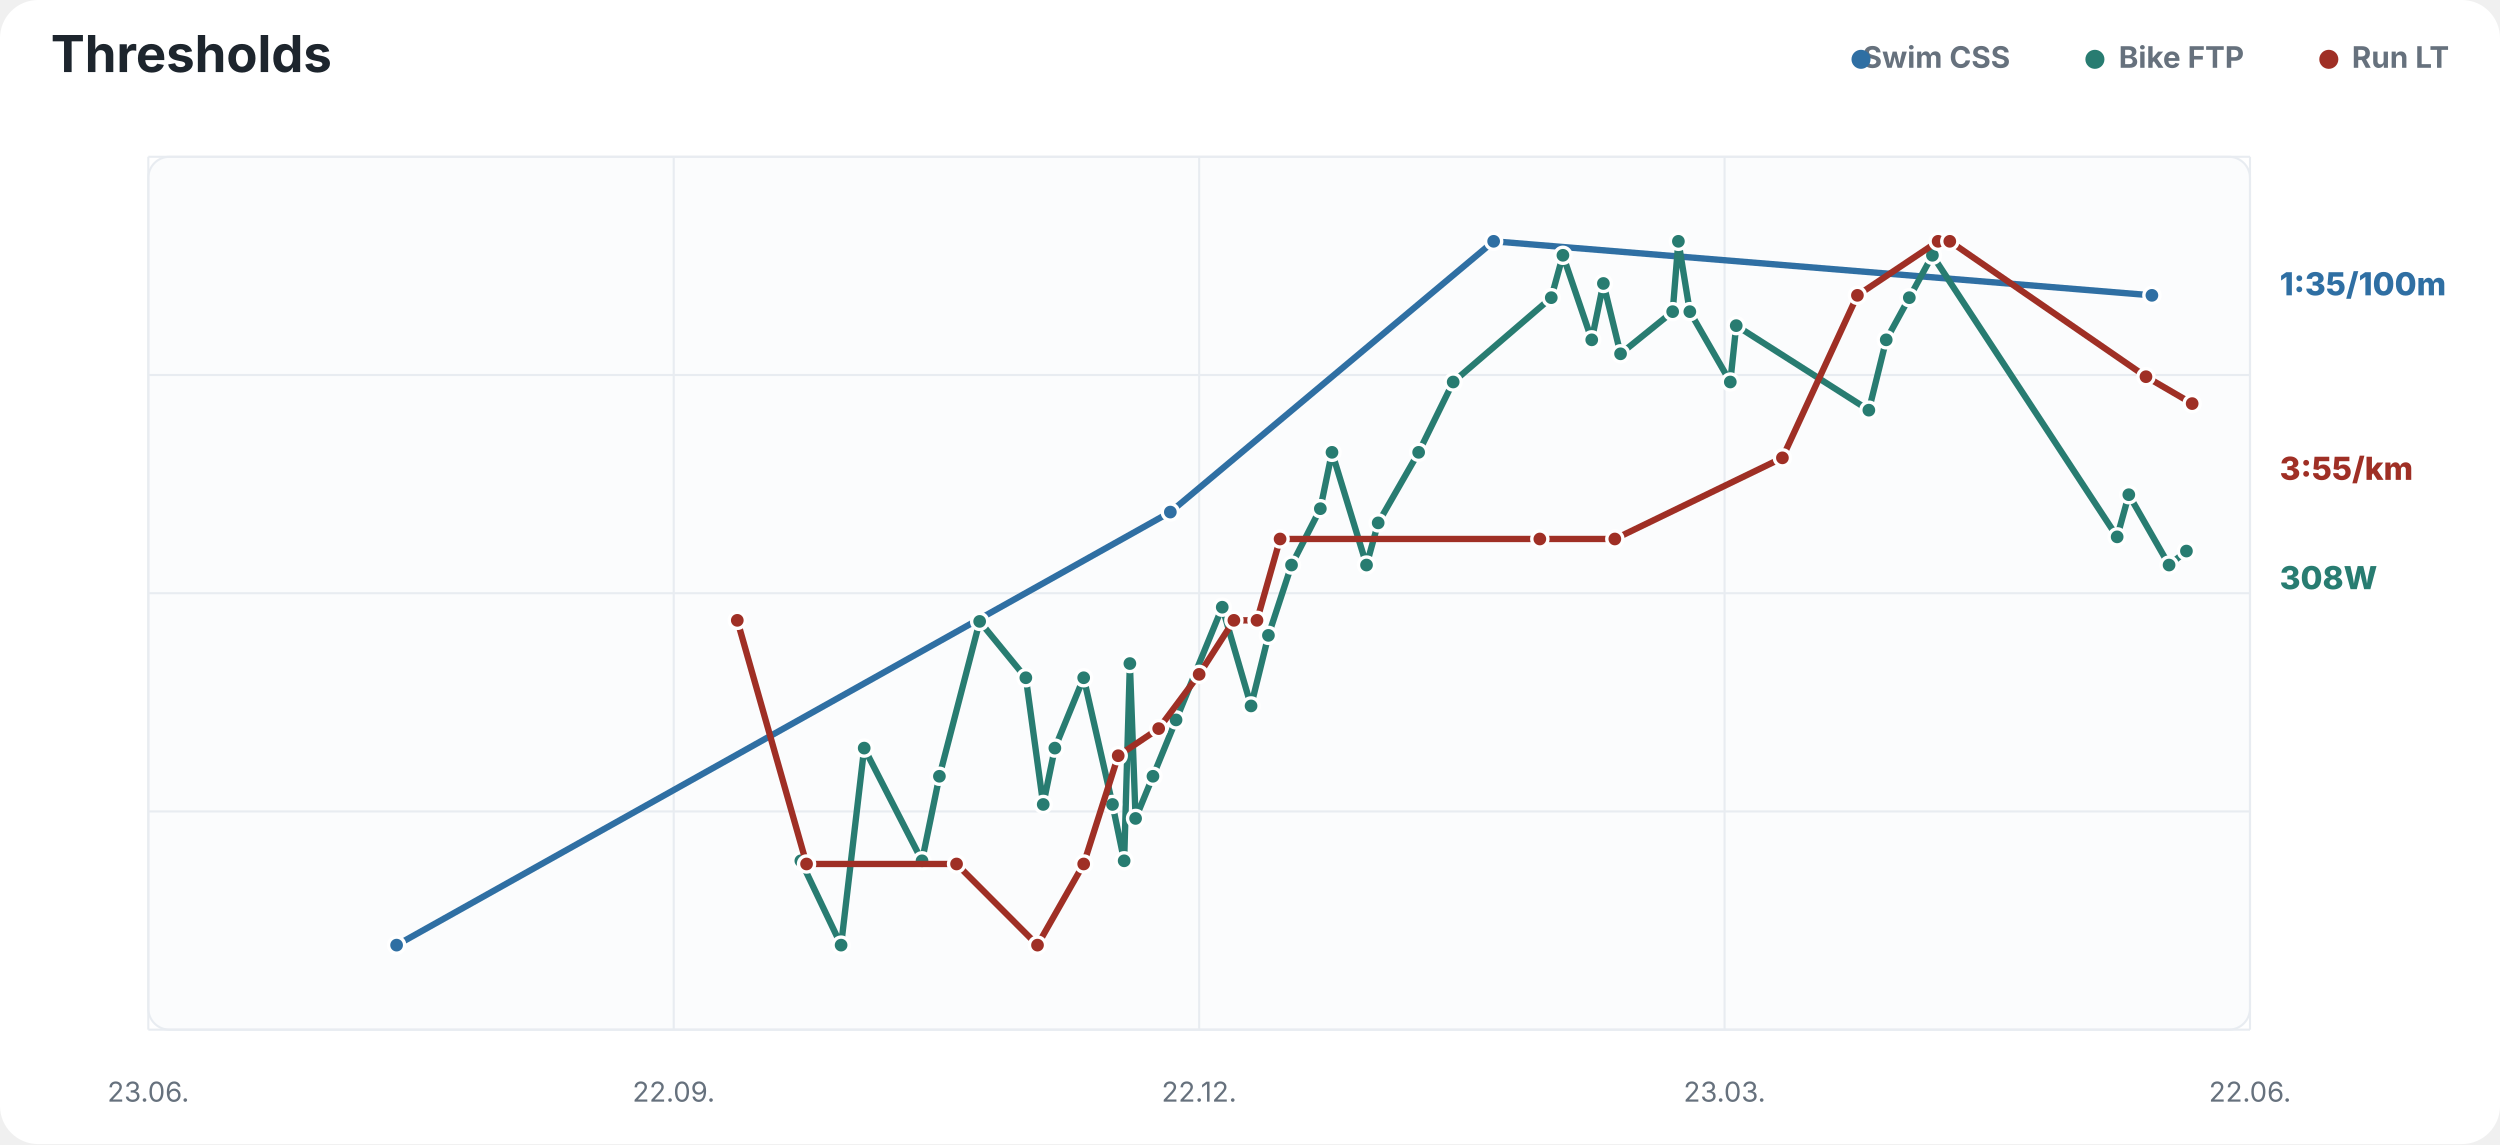
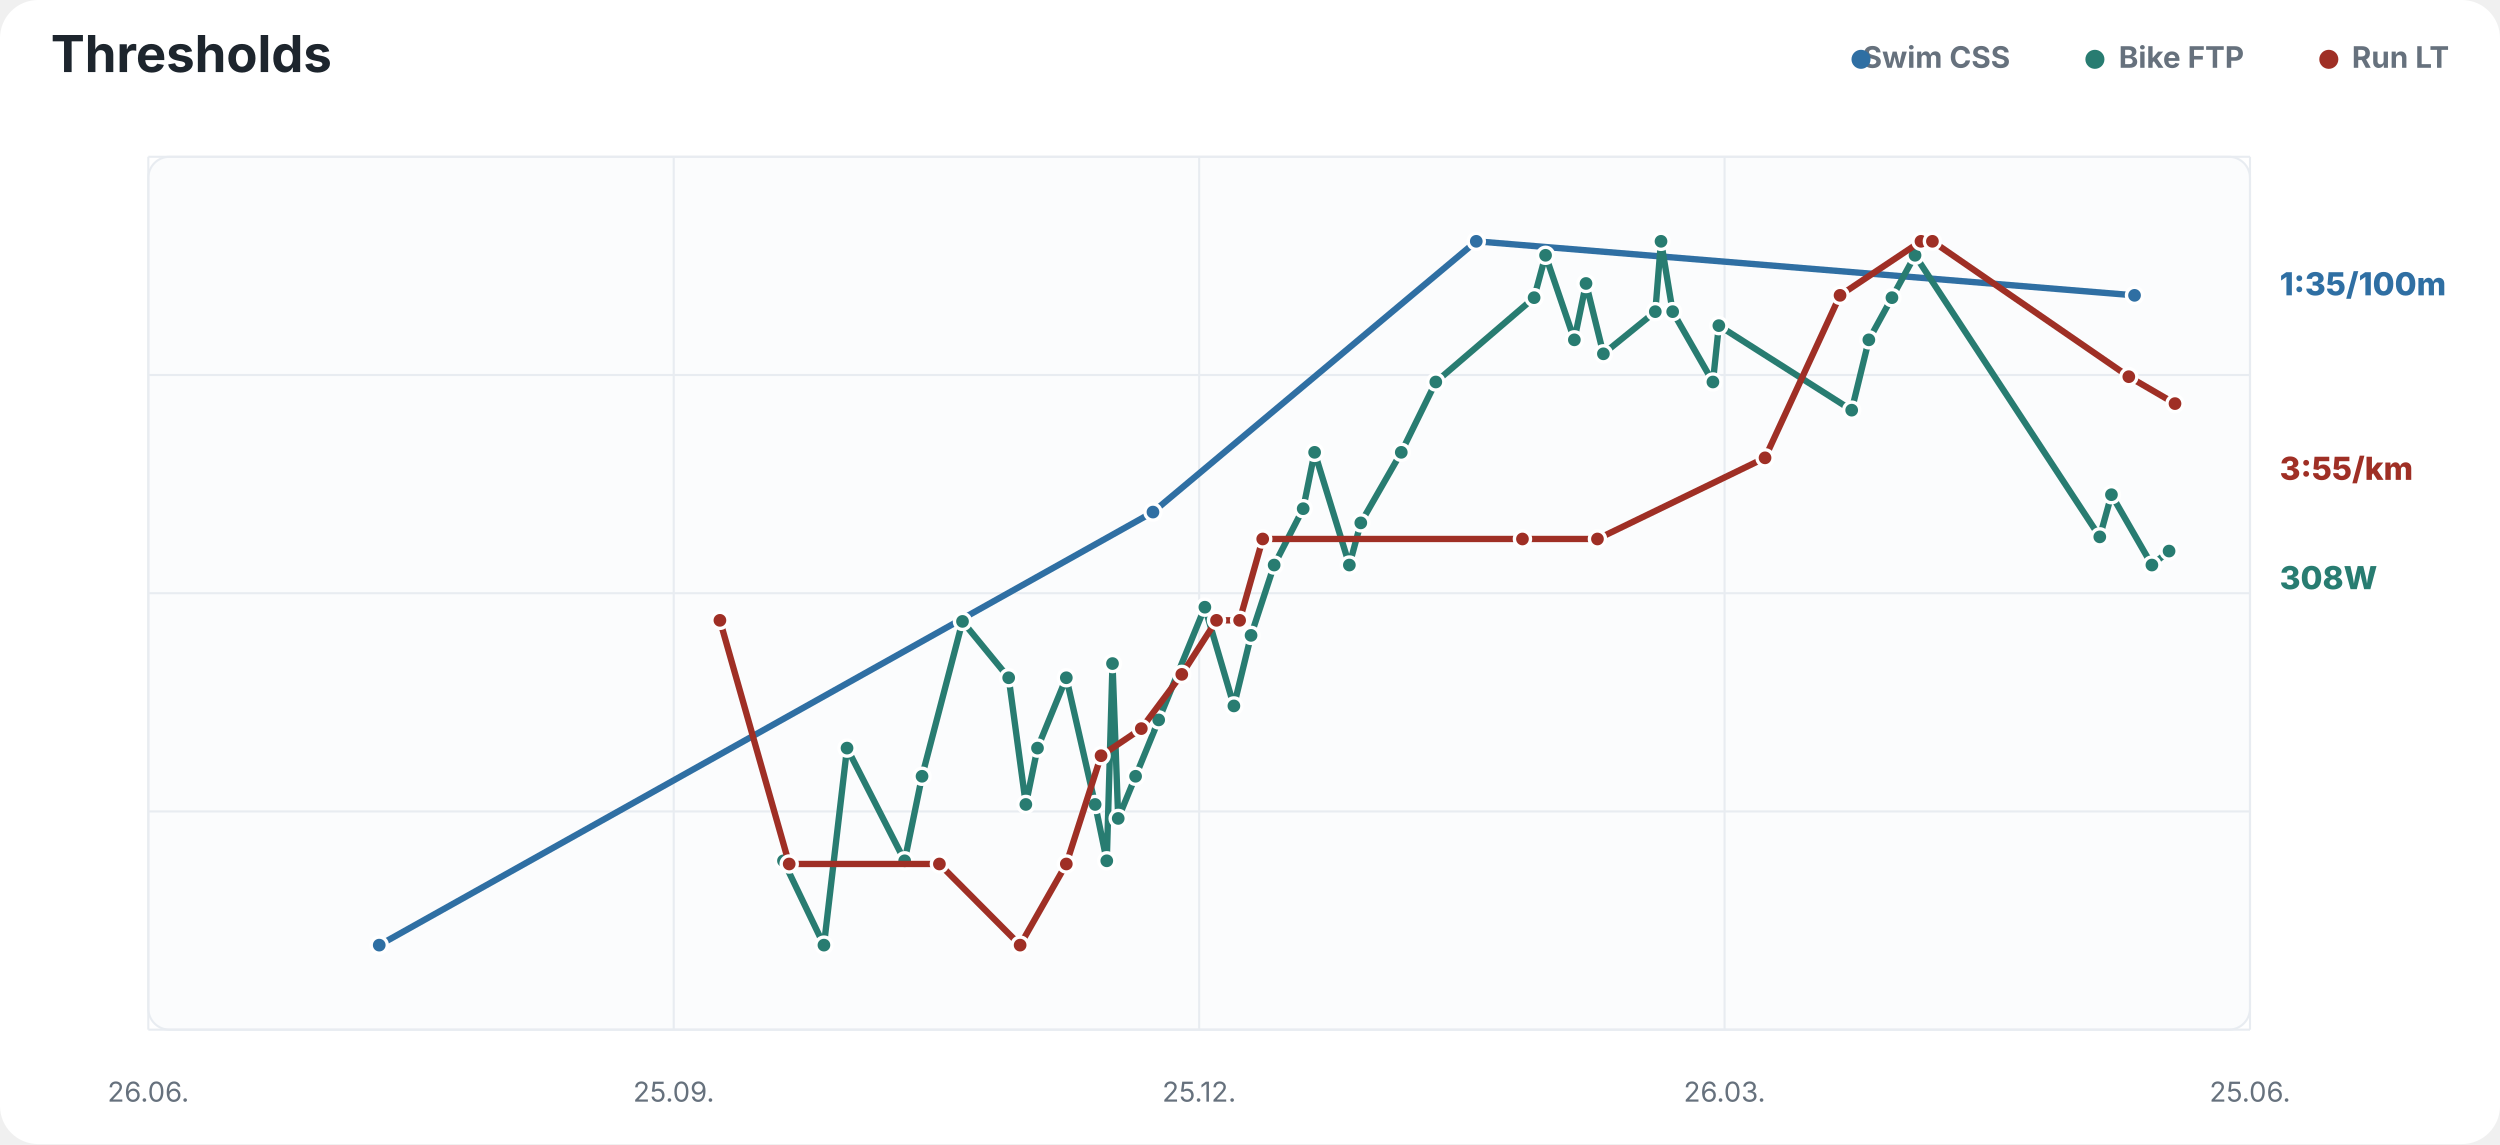
<svg xmlns="http://www.w3.org/2000/svg" viewBox="0 0 1180 540" role="img" aria-label="Thresholds">
  <rect x="0" y="0" width="1180" height="540" rx="18" fill="#ffffff" />
  <rect x="70" y="74" width="992" height="412" rx="10" fill="#fbfcfd" stroke="#e8ecf1" />
  <text x="24" y="34" fill="#1d252d" font-size="24" font-weight="700" font-family="Inter, system-ui, sans-serif">Thresholds</text>
  <line x1="70" y1="74.0" x2="1062" y2="74.0" stroke="#e8ecf1" stroke-width="1" />
  <line x1="70" y1="177.0" x2="1062" y2="177.0" stroke="#e8ecf1" stroke-width="1" />
  <line x1="70" y1="280.0" x2="1062" y2="280.0" stroke="#e8ecf1" stroke-width="1" />
  <line x1="70" y1="383.0" x2="1062" y2="383.0" stroke="#e8ecf1" stroke-width="1" />
  <line x1="70" y1="486.0" x2="1062" y2="486.0" stroke="#e8ecf1" stroke-width="1" />
  <line x1="70.0" y1="74" x2="70.0" y2="486" stroke="#e8ecf1" stroke-width="1" />
-   <text x="70.0" y="520" text-anchor="middle" fill="#66717d" font-size="13" font-family="Inter, system-ui, sans-serif">23.06.</text>
+   <text x="70.0" y="520" text-anchor="middle" fill="#66717d" font-size="13" font-family="Inter, system-ui, sans-serif">26.06.</text>
  <line x1="318.0" y1="74" x2="318.0" y2="486" stroke="#e8ecf1" stroke-width="1" />
-   <text x="318.0" y="520" text-anchor="middle" fill="#66717d" font-size="13" font-family="Inter, system-ui, sans-serif">22.09.</text>
+   <text x="318.0" y="520" text-anchor="middle" fill="#66717d" font-size="13" font-family="Inter, system-ui, sans-serif">25.09.</text>
  <line x1="566.0" y1="74" x2="566.0" y2="486" stroke="#e8ecf1" stroke-width="1" />
-   <text x="566.0" y="520" text-anchor="middle" fill="#66717d" font-size="13" font-family="Inter, system-ui, sans-serif">22.12.</text>
+   <text x="566.0" y="520" text-anchor="middle" fill="#66717d" font-size="13" font-family="Inter, system-ui, sans-serif">25.12.</text>
  <line x1="814.0" y1="74" x2="814.0" y2="486" stroke="#e8ecf1" stroke-width="1" />
-   <text x="814.0" y="520" text-anchor="middle" fill="#66717d" font-size="13" font-family="Inter, system-ui, sans-serif">23.03.</text>
+   <text x="814.0" y="520" text-anchor="middle" fill="#66717d" font-size="13" font-family="Inter, system-ui, sans-serif">26.03.</text>
  <line x1="1062.0" y1="74" x2="1062.0" y2="486" stroke="#e8ecf1" stroke-width="1" />
-   <text x="1062.0" y="520" text-anchor="middle" fill="#66717d" font-size="13" font-family="Inter, system-ui, sans-serif">22.06.</text>
+   <text x="1062.0" y="520" text-anchor="middle" fill="#66717d" font-size="13" font-family="Inter, system-ui, sans-serif">25.06.</text>
  <text x="1156" y="32" text-anchor="end" fill="#66717d" font-size="14" font-weight="650" font-family="Inter, system-ui, sans-serif">Run LT</text>
  <circle cx="1099.2" cy="28" r="4.5" fill="#9f2f25" />
  <text x="1059.2" y="32" text-anchor="end" fill="#66717d" font-size="14" font-weight="650" font-family="Inter, system-ui, sans-serif">Bike FTP</text>
  <circle cx="988.8" cy="28" r="4.5" fill="#287c71" />
  <text x="948.8" y="32" text-anchor="end" fill="#66717d" font-size="14" font-weight="650" font-family="Inter, system-ui, sans-serif">Swim CSS</text>
  <circle cx="878.4" cy="28" r="4.5" fill="#2f6fa3" />
-   <polyline points="187.2,446.1 552.4,241.7 705.0,113.9 1015.7,139.4" fill="none" stroke="#2f6fa3" stroke-width="3" stroke-linecap="round" stroke-linejoin="round" />
-   <circle cx="187.2" cy="446.1" r="3.8" fill="#2f6fa3" stroke="#ffffff" stroke-width="1.6" />
-   <circle cx="552.4" cy="241.7" r="3.8" fill="#2f6fa3" stroke="#ffffff" stroke-width="1.6" />
-   <circle cx="705.0" cy="113.9" r="3.8" fill="#2f6fa3" stroke="#ffffff" stroke-width="1.6" />
-   <circle cx="1015.7" cy="139.4" r="3.8" fill="#2f6fa3" stroke="#ffffff" stroke-width="1.6" />
+   <polyline points="179.0,446.1 544.2,241.7 696.8,113.9 1007.5,139.4" fill="none" stroke="#2f6fa3" stroke-width="3" stroke-linecap="round" stroke-linejoin="round" />
+   <circle cx="179.0" cy="446.1" r="3.8" fill="#2f6fa3" stroke="#ffffff" stroke-width="1.6" />
+   <circle cx="544.2" cy="241.7" r="3.8" fill="#2f6fa3" stroke="#ffffff" stroke-width="1.6" />
+   <circle cx="696.8" cy="113.9" r="3.8" fill="#2f6fa3" stroke="#ffffff" stroke-width="1.6" />
+   <circle cx="1007.5" cy="139.4" r="3.8" fill="#2f6fa3" stroke="#ffffff" stroke-width="1.6" />
  <text x="1076" y="139.4" fill="#2f6fa3" font-size="15" font-weight="800" font-family="Inter, system-ui, sans-serif">1:35/100m</text>
-   <polyline points="378.0,406.3 397.0,446.1 407.9,353.1 435.2,406.3 443.4,366.4 462.4,293.3 484.2,319.9 492.4,379.7 497.9,353.1 511.5,319.9 525.1,379.7 530.6,406.3 533.3,313.2 536.0,386.3 544.2,366.4 555.1,339.8 576.9,286.6 590.5,333.2 598.7,299.9 609.6,266.7 623.2,240.1 628.7,213.5 645.0,266.7 650.5,246.8 669.6,213.5 685.9,180.3 732.2,140.5 737.7,120.5 751.3,160.4 756.8,133.8 764.9,167.0 789.5,147.1 792.2,113.9 797.6,147.1 816.7,180.3 819.5,153.7 882.1,193.6 890.3,160.4 901.2,140.5 912.1,120.5 999.3,253.4 1004.8,233.5 1023.8,266.7 1032.0,260.1" fill="none" stroke="#287c71" stroke-width="3" stroke-linecap="round" stroke-linejoin="round" />
-   <circle cx="378.0" cy="406.3" r="3.8" fill="#287c71" stroke="#ffffff" stroke-width="1.6" />
-   <circle cx="397.0" cy="446.1" r="3.8" fill="#287c71" stroke="#ffffff" stroke-width="1.6" />
-   <circle cx="407.9" cy="353.1" r="3.8" fill="#287c71" stroke="#ffffff" stroke-width="1.6" />
-   <circle cx="435.2" cy="406.3" r="3.8" fill="#287c71" stroke="#ffffff" stroke-width="1.6" />
-   <circle cx="443.4" cy="366.4" r="3.8" fill="#287c71" stroke="#ffffff" stroke-width="1.6" />
-   <circle cx="462.4" cy="293.3" r="3.8" fill="#287c71" stroke="#ffffff" stroke-width="1.6" />
-   <circle cx="484.2" cy="319.9" r="3.8" fill="#287c71" stroke="#ffffff" stroke-width="1.6" />
-   <circle cx="492.4" cy="379.7" r="3.8" fill="#287c71" stroke="#ffffff" stroke-width="1.6" />
-   <circle cx="497.9" cy="353.1" r="3.8" fill="#287c71" stroke="#ffffff" stroke-width="1.6" />
-   <circle cx="511.5" cy="319.9" r="3.8" fill="#287c71" stroke="#ffffff" stroke-width="1.6" />
-   <circle cx="525.1" cy="379.7" r="3.8" fill="#287c71" stroke="#ffffff" stroke-width="1.6" />
-   <circle cx="530.6" cy="406.3" r="3.8" fill="#287c71" stroke="#ffffff" stroke-width="1.6" />
-   <circle cx="533.3" cy="313.2" r="3.8" fill="#287c71" stroke="#ffffff" stroke-width="1.6" />
-   <circle cx="536.0" cy="386.3" r="3.8" fill="#287c71" stroke="#ffffff" stroke-width="1.6" />
-   <circle cx="544.2" cy="366.4" r="3.8" fill="#287c71" stroke="#ffffff" stroke-width="1.6" />
-   <circle cx="555.1" cy="339.8" r="3.8" fill="#287c71" stroke="#ffffff" stroke-width="1.6" />
-   <circle cx="576.9" cy="286.6" r="3.8" fill="#287c71" stroke="#ffffff" stroke-width="1.6" />
-   <circle cx="590.5" cy="333.2" r="3.8" fill="#287c71" stroke="#ffffff" stroke-width="1.6" />
-   <circle cx="598.7" cy="299.9" r="3.8" fill="#287c71" stroke="#ffffff" stroke-width="1.6" />
-   <circle cx="609.6" cy="266.7" r="3.8" fill="#287c71" stroke="#ffffff" stroke-width="1.6" />
-   <circle cx="623.2" cy="240.1" r="3.8" fill="#287c71" stroke="#ffffff" stroke-width="1.6" />
-   <circle cx="628.7" cy="213.5" r="3.8" fill="#287c71" stroke="#ffffff" stroke-width="1.6" />
-   <circle cx="645.0" cy="266.7" r="3.8" fill="#287c71" stroke="#ffffff" stroke-width="1.6" />
-   <circle cx="650.5" cy="246.8" r="3.8" fill="#287c71" stroke="#ffffff" stroke-width="1.6" />
-   <circle cx="669.6" cy="213.5" r="3.8" fill="#287c71" stroke="#ffffff" stroke-width="1.6" />
-   <circle cx="685.9" cy="180.3" r="3.8" fill="#287c71" stroke="#ffffff" stroke-width="1.6" />
-   <circle cx="732.2" cy="140.5" r="3.8" fill="#287c71" stroke="#ffffff" stroke-width="1.6" />
-   <circle cx="737.7" cy="120.5" r="3.8" fill="#287c71" stroke="#ffffff" stroke-width="1.6" />
-   <circle cx="751.3" cy="160.4" r="3.8" fill="#287c71" stroke="#ffffff" stroke-width="1.6" />
-   <circle cx="756.8" cy="133.8" r="3.8" fill="#287c71" stroke="#ffffff" stroke-width="1.6" />
-   <circle cx="764.9" cy="167.0" r="3.8" fill="#287c71" stroke="#ffffff" stroke-width="1.6" />
+   <polyline points="369.8,406.3 388.9,446.1 399.8,353.1 427.0,406.3 435.2,366.4 454.3,293.3 476.1,319.9 484.2,379.7 489.7,353.1 503.3,319.9 516.9,379.7 522.4,406.3 525.1,313.2 527.8,386.3 536.0,366.4 546.9,339.8 568.7,286.6 582.4,333.2 590.5,299.9 601.4,266.7 615.1,240.1 620.5,213.5 636.9,266.7 642.3,246.8 661.4,213.5 677.7,180.3 724.1,140.5 729.5,120.5 743.1,160.4 748.6,133.8 756.8,167.0 781.3,147.1 784.0,113.9 789.5,147.1 808.5,180.3 811.3,153.7 874.0,193.6 882.1,160.4 893.0,140.5 903.9,120.5 991.1,253.4 996.6,233.5 1015.7,266.7 1023.8,260.1" fill="none" stroke="#287c71" stroke-width="3" stroke-linecap="round" stroke-linejoin="round" />
+   <circle cx="369.8" cy="406.3" r="3.8" fill="#287c71" stroke="#ffffff" stroke-width="1.6" />
+   <circle cx="388.9" cy="446.1" r="3.8" fill="#287c71" stroke="#ffffff" stroke-width="1.6" />
+   <circle cx="399.8" cy="353.1" r="3.8" fill="#287c71" stroke="#ffffff" stroke-width="1.6" />
+   <circle cx="427.0" cy="406.3" r="3.8" fill="#287c71" stroke="#ffffff" stroke-width="1.6" />
+   <circle cx="435.2" cy="366.4" r="3.8" fill="#287c71" stroke="#ffffff" stroke-width="1.6" />
+   <circle cx="454.3" cy="293.3" r="3.8" fill="#287c71" stroke="#ffffff" stroke-width="1.6" />
+   <circle cx="476.1" cy="319.9" r="3.8" fill="#287c71" stroke="#ffffff" stroke-width="1.6" />
+   <circle cx="484.2" cy="379.7" r="3.8" fill="#287c71" stroke="#ffffff" stroke-width="1.6" />
+   <circle cx="489.7" cy="353.1" r="3.8" fill="#287c71" stroke="#ffffff" stroke-width="1.6" />
+   <circle cx="503.3" cy="319.9" r="3.8" fill="#287c71" stroke="#ffffff" stroke-width="1.6" />
+   <circle cx="516.9" cy="379.7" r="3.8" fill="#287c71" stroke="#ffffff" stroke-width="1.6" />
+   <circle cx="522.4" cy="406.3" r="3.8" fill="#287c71" stroke="#ffffff" stroke-width="1.6" />
+   <circle cx="525.1" cy="313.2" r="3.8" fill="#287c71" stroke="#ffffff" stroke-width="1.6" />
+   <circle cx="527.8" cy="386.3" r="3.8" fill="#287c71" stroke="#ffffff" stroke-width="1.6" />
+   <circle cx="536.0" cy="366.4" r="3.8" fill="#287c71" stroke="#ffffff" stroke-width="1.6" />
+   <circle cx="546.9" cy="339.8" r="3.8" fill="#287c71" stroke="#ffffff" stroke-width="1.6" />
+   <circle cx="568.7" cy="286.6" r="3.8" fill="#287c71" stroke="#ffffff" stroke-width="1.6" />
+   <circle cx="582.4" cy="333.2" r="3.8" fill="#287c71" stroke="#ffffff" stroke-width="1.6" />
+   <circle cx="590.5" cy="299.9" r="3.8" fill="#287c71" stroke="#ffffff" stroke-width="1.6" />
+   <circle cx="601.4" cy="266.7" r="3.8" fill="#287c71" stroke="#ffffff" stroke-width="1.6" />
+   <circle cx="615.1" cy="240.1" r="3.8" fill="#287c71" stroke="#ffffff" stroke-width="1.6" />
+   <circle cx="620.5" cy="213.5" r="3.8" fill="#287c71" stroke="#ffffff" stroke-width="1.6" />
+   <circle cx="636.9" cy="266.7" r="3.8" fill="#287c71" stroke="#ffffff" stroke-width="1.6" />
+   <circle cx="642.3" cy="246.8" r="3.8" fill="#287c71" stroke="#ffffff" stroke-width="1.6" />
+   <circle cx="661.4" cy="213.5" r="3.8" fill="#287c71" stroke="#ffffff" stroke-width="1.6" />
+   <circle cx="677.7" cy="180.3" r="3.8" fill="#287c71" stroke="#ffffff" stroke-width="1.6" />
+   <circle cx="724.1" cy="140.5" r="3.8" fill="#287c71" stroke="#ffffff" stroke-width="1.6" />
+   <circle cx="729.5" cy="120.5" r="3.8" fill="#287c71" stroke="#ffffff" stroke-width="1.6" />
+   <circle cx="743.1" cy="160.4" r="3.8" fill="#287c71" stroke="#ffffff" stroke-width="1.6" />
+   <circle cx="748.6" cy="133.8" r="3.8" fill="#287c71" stroke="#ffffff" stroke-width="1.6" />
+   <circle cx="756.8" cy="167.0" r="3.8" fill="#287c71" stroke="#ffffff" stroke-width="1.6" />
+   <circle cx="781.3" cy="147.1" r="3.8" fill="#287c71" stroke="#ffffff" stroke-width="1.6" />
+   <circle cx="784.0" cy="113.9" r="3.8" fill="#287c71" stroke="#ffffff" stroke-width="1.6" />
  <circle cx="789.5" cy="147.1" r="3.8" fill="#287c71" stroke="#ffffff" stroke-width="1.6" />
-   <circle cx="792.2" cy="113.9" r="3.8" fill="#287c71" stroke="#ffffff" stroke-width="1.6" />
-   <circle cx="797.6" cy="147.1" r="3.8" fill="#287c71" stroke="#ffffff" stroke-width="1.6" />
-   <circle cx="816.7" cy="180.3" r="3.8" fill="#287c71" stroke="#ffffff" stroke-width="1.6" />
-   <circle cx="819.5" cy="153.7" r="3.8" fill="#287c71" stroke="#ffffff" stroke-width="1.6" />
-   <circle cx="882.1" cy="193.6" r="3.8" fill="#287c71" stroke="#ffffff" stroke-width="1.6" />
-   <circle cx="890.3" cy="160.4" r="3.8" fill="#287c71" stroke="#ffffff" stroke-width="1.6" />
-   <circle cx="901.2" cy="140.5" r="3.8" fill="#287c71" stroke="#ffffff" stroke-width="1.6" />
-   <circle cx="912.1" cy="120.5" r="3.8" fill="#287c71" stroke="#ffffff" stroke-width="1.6" />
-   <circle cx="999.3" cy="253.4" r="3.8" fill="#287c71" stroke="#ffffff" stroke-width="1.6" />
-   <circle cx="1004.8" cy="233.5" r="3.8" fill="#287c71" stroke="#ffffff" stroke-width="1.6" />
-   <circle cx="1023.8" cy="266.7" r="3.8" fill="#287c71" stroke="#ffffff" stroke-width="1.6" />
-   <circle cx="1032.0" cy="260.1" r="3.8" fill="#287c71" stroke="#ffffff" stroke-width="1.6" />
+   <circle cx="808.5" cy="180.3" r="3.8" fill="#287c71" stroke="#ffffff" stroke-width="1.6" />
+   <circle cx="811.3" cy="153.7" r="3.8" fill="#287c71" stroke="#ffffff" stroke-width="1.6" />
+   <circle cx="874.0" cy="193.6" r="3.8" fill="#287c71" stroke="#ffffff" stroke-width="1.6" />
+   <circle cx="882.1" cy="160.4" r="3.8" fill="#287c71" stroke="#ffffff" stroke-width="1.6" />
+   <circle cx="893.0" cy="140.5" r="3.8" fill="#287c71" stroke="#ffffff" stroke-width="1.6" />
+   <circle cx="903.9" cy="120.5" r="3.8" fill="#287c71" stroke="#ffffff" stroke-width="1.6" />
+   <circle cx="991.1" cy="253.4" r="3.8" fill="#287c71" stroke="#ffffff" stroke-width="1.6" />
+   <circle cx="996.6" cy="233.5" r="3.8" fill="#287c71" stroke="#ffffff" stroke-width="1.6" />
+   <circle cx="1015.7" cy="266.7" r="3.8" fill="#287c71" stroke="#ffffff" stroke-width="1.6" />
+   <circle cx="1023.8" cy="260.1" r="3.8" fill="#287c71" stroke="#ffffff" stroke-width="1.6" />
  <text x="1076" y="278.1" fill="#287c71" font-size="15" font-weight="800" font-family="Inter, system-ui, sans-serif">308W</text>
-   <polyline points="348.0,292.8 380.7,407.8 451.5,407.8 489.7,446.1 511.5,407.8 527.8,356.7 546.9,343.9 566.0,318.3 582.4,292.8 593.3,292.8 604.2,254.4 726.8,254.4 762.2,254.4 841.3,216.1 876.7,139.4 914.8,113.9 920.3,113.9 1012.9,177.8 1034.7,190.5" fill="none" stroke="#9f2f25" stroke-width="3" stroke-linecap="round" stroke-linejoin="round" />
-   <circle cx="348.0" cy="292.8" r="3.8" fill="#9f2f25" stroke="#ffffff" stroke-width="1.6" />
-   <circle cx="380.7" cy="407.8" r="3.8" fill="#9f2f25" stroke="#ffffff" stroke-width="1.6" />
-   <circle cx="451.5" cy="407.8" r="3.8" fill="#9f2f25" stroke="#ffffff" stroke-width="1.6" />
-   <circle cx="489.7" cy="446.1" r="3.8" fill="#9f2f25" stroke="#ffffff" stroke-width="1.6" />
-   <circle cx="511.5" cy="407.8" r="3.8" fill="#9f2f25" stroke="#ffffff" stroke-width="1.6" />
-   <circle cx="527.8" cy="356.7" r="3.8" fill="#9f2f25" stroke="#ffffff" stroke-width="1.6" />
-   <circle cx="546.9" cy="343.9" r="3.8" fill="#9f2f25" stroke="#ffffff" stroke-width="1.6" />
-   <circle cx="566.0" cy="318.3" r="3.8" fill="#9f2f25" stroke="#ffffff" stroke-width="1.6" />
-   <circle cx="582.4" cy="292.8" r="3.8" fill="#9f2f25" stroke="#ffffff" stroke-width="1.6" />
-   <circle cx="593.3" cy="292.8" r="3.8" fill="#9f2f25" stroke="#ffffff" stroke-width="1.6" />
-   <circle cx="604.2" cy="254.4" r="3.8" fill="#9f2f25" stroke="#ffffff" stroke-width="1.6" />
-   <circle cx="726.8" cy="254.4" r="3.8" fill="#9f2f25" stroke="#ffffff" stroke-width="1.6" />
-   <circle cx="762.2" cy="254.4" r="3.8" fill="#9f2f25" stroke="#ffffff" stroke-width="1.6" />
-   <circle cx="841.3" cy="216.1" r="3.8" fill="#9f2f25" stroke="#ffffff" stroke-width="1.6" />
-   <circle cx="876.7" cy="139.4" r="3.8" fill="#9f2f25" stroke="#ffffff" stroke-width="1.6" />
-   <circle cx="914.8" cy="113.9" r="3.8" fill="#9f2f25" stroke="#ffffff" stroke-width="1.6" />
-   <circle cx="920.3" cy="113.9" r="3.8" fill="#9f2f25" stroke="#ffffff" stroke-width="1.6" />
-   <circle cx="1012.9" cy="177.8" r="3.8" fill="#9f2f25" stroke="#ffffff" stroke-width="1.6" />
-   <circle cx="1034.7" cy="190.5" r="3.8" fill="#9f2f25" stroke="#ffffff" stroke-width="1.6" />
+   <polyline points="339.8,292.8 372.5,407.8 443.4,407.8 481.5,446.1 503.3,407.8 519.7,356.7 538.7,343.9 557.8,318.3 574.2,292.8 585.1,292.8 596.0,254.4 718.6,254.4 754.0,254.4 833.1,216.1 868.5,139.4 906.7,113.9 912.1,113.9 1004.8,177.8 1026.6,190.5" fill="none" stroke="#9f2f25" stroke-width="3" stroke-linecap="round" stroke-linejoin="round" />
+   <circle cx="339.8" cy="292.8" r="3.8" fill="#9f2f25" stroke="#ffffff" stroke-width="1.6" />
+   <circle cx="372.5" cy="407.8" r="3.8" fill="#9f2f25" stroke="#ffffff" stroke-width="1.6" />
+   <circle cx="443.4" cy="407.8" r="3.8" fill="#9f2f25" stroke="#ffffff" stroke-width="1.6" />
+   <circle cx="481.5" cy="446.1" r="3.8" fill="#9f2f25" stroke="#ffffff" stroke-width="1.6" />
+   <circle cx="503.3" cy="407.8" r="3.8" fill="#9f2f25" stroke="#ffffff" stroke-width="1.6" />
+   <circle cx="519.7" cy="356.7" r="3.8" fill="#9f2f25" stroke="#ffffff" stroke-width="1.6" />
+   <circle cx="538.7" cy="343.9" r="3.8" fill="#9f2f25" stroke="#ffffff" stroke-width="1.6" />
+   <circle cx="557.8" cy="318.3" r="3.8" fill="#9f2f25" stroke="#ffffff" stroke-width="1.6" />
+   <circle cx="574.2" cy="292.8" r="3.8" fill="#9f2f25" stroke="#ffffff" stroke-width="1.6" />
+   <circle cx="585.1" cy="292.8" r="3.8" fill="#9f2f25" stroke="#ffffff" stroke-width="1.6" />
+   <circle cx="596.0" cy="254.4" r="3.8" fill="#9f2f25" stroke="#ffffff" stroke-width="1.6" />
+   <circle cx="718.6" cy="254.4" r="3.8" fill="#9f2f25" stroke="#ffffff" stroke-width="1.6" />
+   <circle cx="754.0" cy="254.4" r="3.8" fill="#9f2f25" stroke="#ffffff" stroke-width="1.6" />
+   <circle cx="833.1" cy="216.1" r="3.8" fill="#9f2f25" stroke="#ffffff" stroke-width="1.6" />
+   <circle cx="868.5" cy="139.4" r="3.8" fill="#9f2f25" stroke="#ffffff" stroke-width="1.6" />
+   <circle cx="906.7" cy="113.9" r="3.8" fill="#9f2f25" stroke="#ffffff" stroke-width="1.6" />
+   <circle cx="912.1" cy="113.9" r="3.8" fill="#9f2f25" stroke="#ffffff" stroke-width="1.6" />
+   <circle cx="1004.8" cy="177.8" r="3.8" fill="#9f2f25" stroke="#ffffff" stroke-width="1.6" />
+   <circle cx="1026.6" cy="190.5" r="3.8" fill="#9f2f25" stroke="#ffffff" stroke-width="1.6" />
  <text x="1076" y="226.5" fill="#9f2f25" font-size="15" font-weight="800" font-family="Inter, system-ui, sans-serif">3:55/km</text>
</svg>
